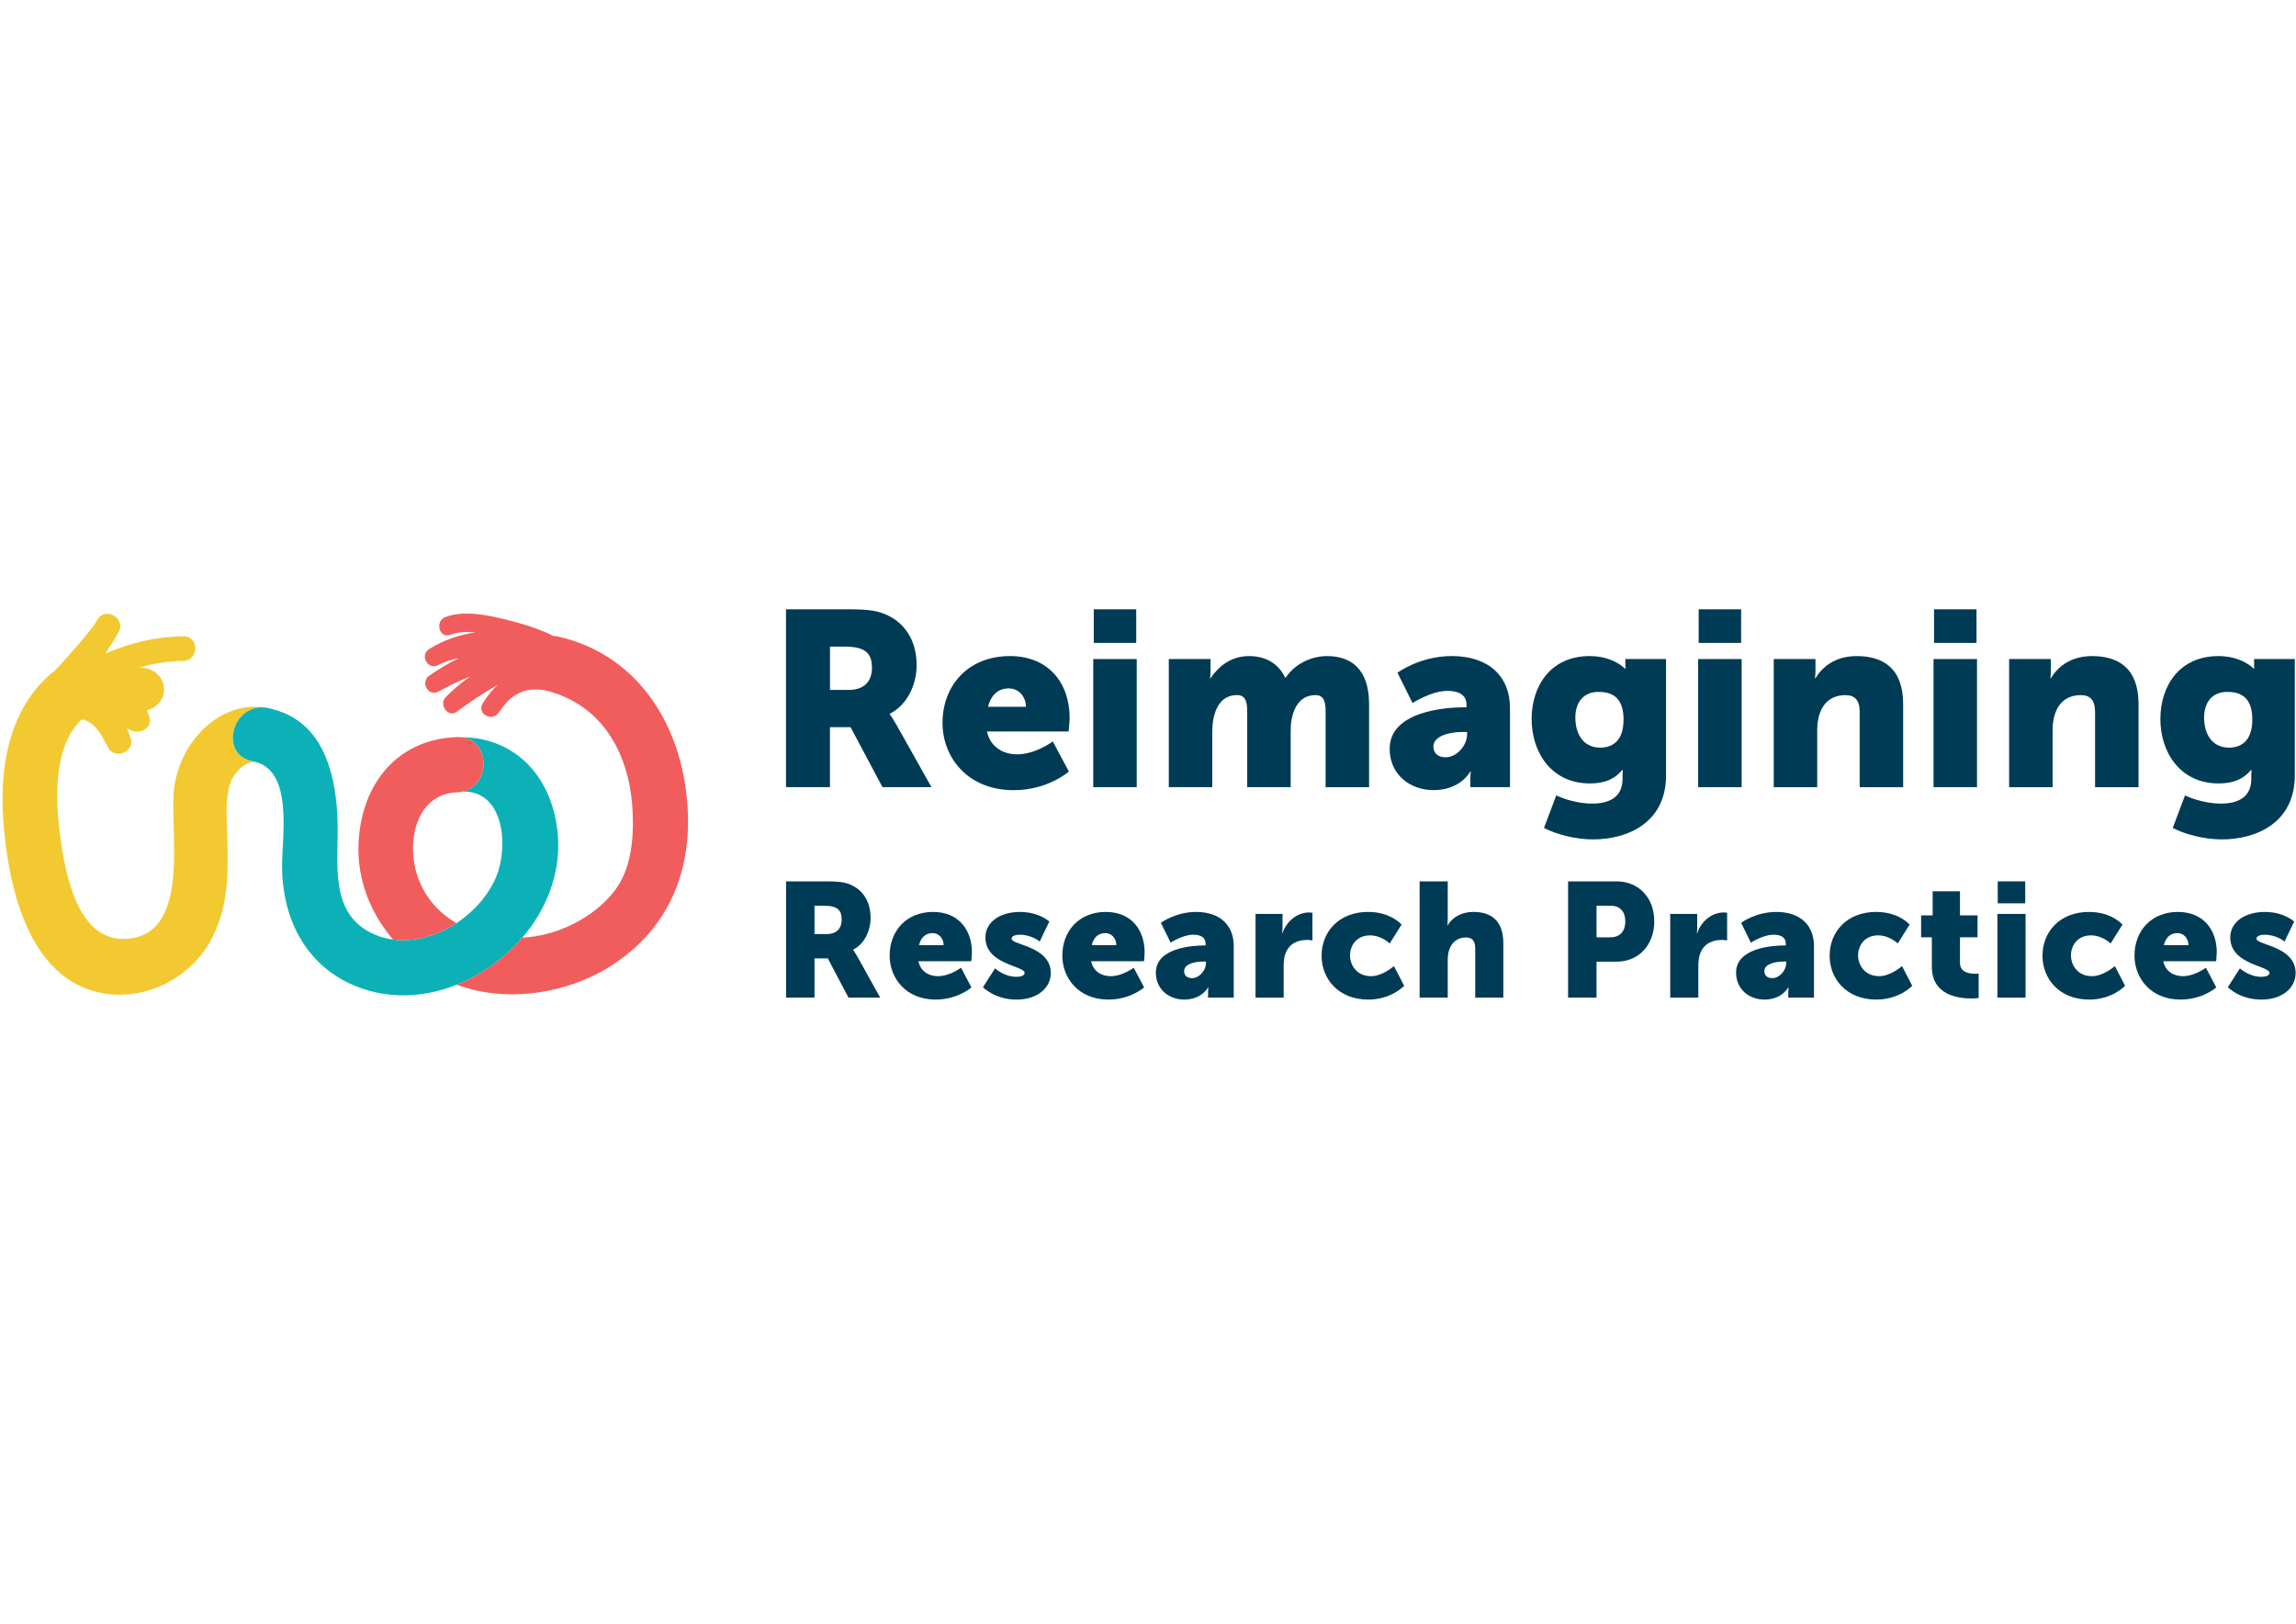
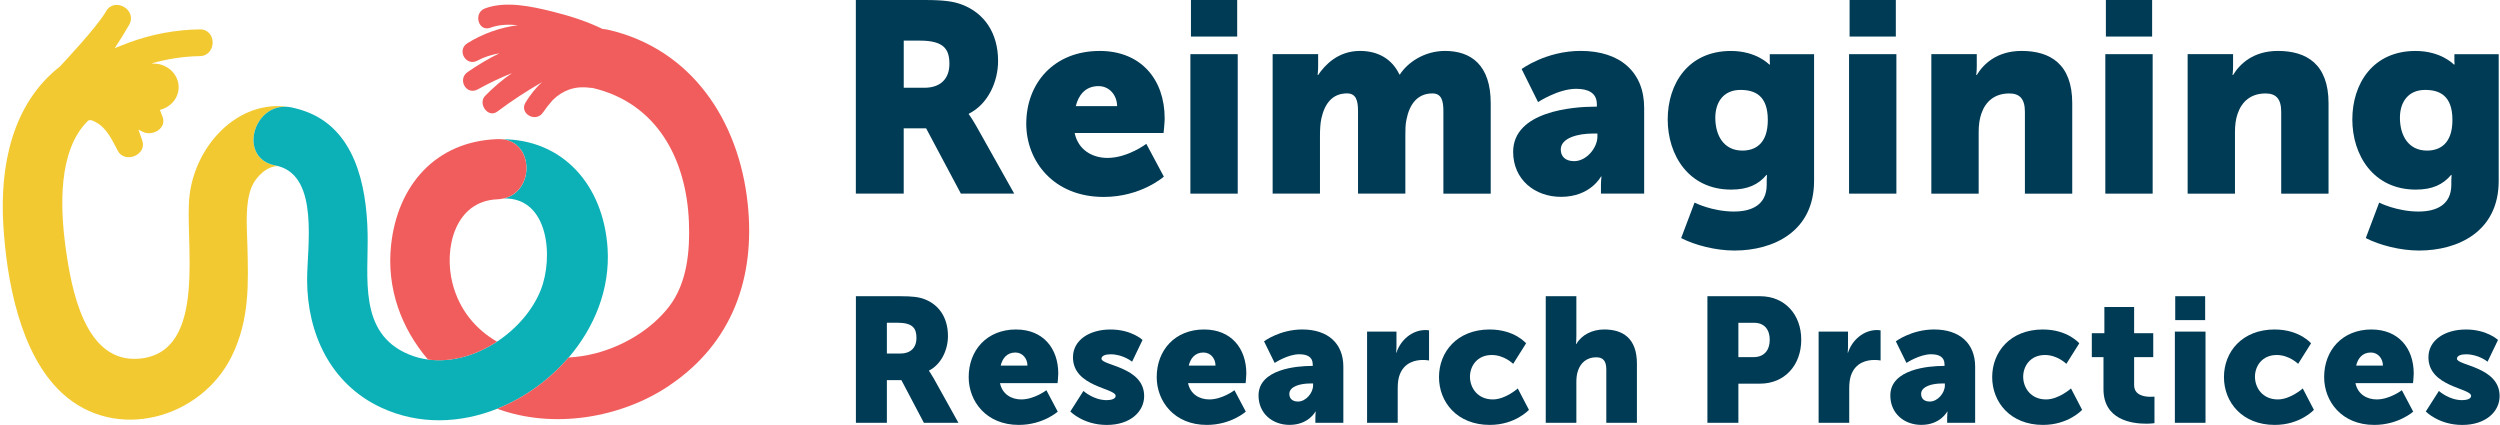
- <svg xmlns="http://www.w3.org/2000/svg" id="Layer_1" version="1.1" viewBox="0 0 841.89 595.28">
+ <svg xmlns="http://www.w3.org/2000/svg" id="Layer_1" version="1.1" viewBox="0 0 841.89 143.09">
  <defs>
    <style>
      .st0 {
        fill: #f15d5c;
      }

      .st1 {
        fill: #0bb1b7;
      }

      .st2 {
        fill: #003b55;
      }

      .st3 {
        fill: #f2c930;
      }
    </style>
  </defs>
  <g>
    <g>
-       <path class="st2" d="M288.22,223.38h22.93c6.72,0,9.95.46,12.8,1.55,7.46,2.83,12.16,9.49,12.16,18.97,0,6.93-3.32,14.5-9.86,17.78v.18s.92,1.19,2.49,3.92l12.8,22.8h-17.96l-11.7-21.98h-7.55v21.98h-16.12v-65.21ZM311.34,252.93c5.16,0,8.38-2.83,8.38-8.03,0-4.93-1.84-7.84-9.95-7.84h-5.43v15.87h7Z" />
-       <path class="st2" d="M370.29,240.52c14,0,21.92,9.67,21.92,22.71,0,1.55-.37,4.93-.37,4.93h-29.94c1.2,5.74,5.99,8.39,11.05,8.39,6.82,0,13.08-4.74,13.08-4.74l5.9,11.04s-7.65,6.84-20.26,6.84c-16.95,0-26.07-12.13-26.07-24.63,0-13.77,9.4-24.53,24.69-24.53ZM376.19,259.13c0-3.56-2.49-6.75-6.26-6.75-4.61,0-6.81,3.28-7.65,6.75h13.91Z" />
-       <path class="st2" d="M400.87,241.62h15.94v46.97h-15.94v-46.97ZM401.06,223.38h15.57v12.31h-15.57v-12.31Z" />
-       <path class="st2" d="M428.6,241.62h15.29v4.1c0,1.55-.18,2.92-.18,2.92h.18c2.21-3.28,6.63-8.11,14.09-8.11,5.99,0,10.78,2.64,13.27,7.93h.18c2.49-3.92,8.11-7.93,15.2-7.93,8.66,0,15.38,4.65,15.38,17.6v30.46h-15.94v-27.82c0-3.46-.64-5.93-3.69-5.93-5.07,0-7.73,3.65-8.75,8.84-.37,1.64-.37,3.56-.37,5.47v19.43h-15.94v-27.82c0-3.46-.64-5.93-3.69-5.93-4.97,0-7.55,3.46-8.66,8.48-.37,1.73-.46,3.83-.46,5.84v19.43h-15.94v-46.97Z" />
-       <path class="st2" d="M537.11,259.31h.64v-.82c0-3.92-3.04-5.2-7-5.2-5.99,0-12.8,4.47-12.8,4.47l-5.53-11.13s8.2-6.11,19.89-6.11c13.36,0,21.37,7.2,21.37,19.15v28.91h-14.55v-2.83c0-1.55.18-2.92.18-2.92h-.18s-3.5,6.84-13.45,6.84c-8.84,0-16.12-5.84-16.12-15.14,0-13.68,20.17-15.23,27.54-15.23ZM530.11,277.64c4.14,0,7.83-4.47,7.83-8.3v-1h-1.47c-5.07,0-10.87,1.46-10.87,5.38,0,2.19,1.38,3.92,4.51,3.92Z" />
-       <path class="st2" d="M583.99,294.6c5.71,0,10.96-2.1,10.96-9.03v-1.55c0-.55.09-1.73.09-1.73h-.18c-2.76,3.28-6.35,4.93-11.88,4.93-14.28,0-21.37-11.58-21.37-23.62s6.91-23.07,21.28-23.07c8.66,0,12.9,4.56,12.9,4.56h.28s-.09-.55-.09-1.1v-2.37h14.92v42.68c0,17.14-13.82,23.44-26.8,23.44-6.36,0-13.36-1.82-17.96-4.2l4.51-11.94s5.9,3.01,13.36,3.01ZM595.32,263.78c0-8.3-4.42-10.12-9.21-10.12-5.62,0-8.47,4.01-8.47,9.39,0,5.84,2.76,11.04,9.12,11.04,4.14,0,8.56-2.1,8.56-10.31Z" />
-       <path class="st2" d="M622.68,241.62h15.94v46.97h-15.94v-46.97ZM622.86,223.38h15.57v12.31h-15.57v-12.31Z" />
-       <path class="st2" d="M650.4,241.62h15.29v4.1c0,1.55-.18,2.92-.18,2.92h.18c2.21-3.65,6.72-8.11,15.11-8.11,9.58,0,17.04,4.38,17.04,17.6v30.46h-15.94v-27.54c0-4.38-1.75-6.2-5.25-6.2-4.98,0-8.02,2.74-9.4,6.75-.65,1.83-.92,3.92-.92,6.2v20.79h-15.94v-46.97Z" />
-       <path class="st2" d="M708.98,241.62h15.94v46.97h-15.94v-46.97ZM709.17,223.38h15.57v12.31h-15.57v-12.31Z" />
-       <path class="st2" d="M736.71,241.62h15.29v4.1c0,1.55-.18,2.92-.18,2.92h.18c2.21-3.65,6.72-8.11,15.11-8.11,9.58,0,17.04,4.38,17.04,17.6v30.46h-15.94v-27.54c0-4.38-1.75-6.2-5.25-6.2-4.98,0-8.02,2.74-9.4,6.75-.65,1.83-.92,3.92-.92,6.2v20.79h-15.94v-46.97Z" />
-       <path class="st2" d="M814.54,294.6c5.71,0,10.96-2.1,10.96-9.03v-1.55c0-.55.09-1.73.09-1.73h-.18c-2.76,3.28-6.35,4.93-11.88,4.93-14.28,0-21.37-11.58-21.37-23.62s6.91-23.07,21.28-23.07c8.66,0,12.9,4.56,12.9,4.56h.28s-.09-.55-.09-1.1v-2.37h14.92v42.68c0,17.14-13.82,23.44-26.8,23.44-6.36,0-13.36-1.82-17.96-4.2l4.51-11.94s5.9,3.01,13.36,3.01ZM825.87,263.78c0-8.3-4.42-10.12-9.21-10.12-5.62,0-8.47,4.01-8.47,9.39,0,5.84,2.76,11.04,9.12,11.04,4.14,0,8.56-2.1,8.56-10.31Z" />
+       <path class="st2" d="M288.22,0h22.93c6.72,0,9.95.46,12.8,1.55,7.46,2.83,12.16,9.49,12.16,18.97,0,6.93-3.32,14.5-9.86,17.78v.18s.92,1.19,2.49,3.92l12.8,22.8h-17.96l-11.7-21.98h-7.55v21.98h-16.12V0ZM311.34,29.55c5.16,0,8.38-2.83,8.38-8.03,0-4.93-1.84-7.84-9.95-7.84h-5.43v15.87h7Z" />
+       <path class="st2" d="M370.29,17.15c14,0,21.92,9.67,21.92,22.71,0,1.55-.37,4.93-.37,4.93h-29.94c1.2,5.74,5.99,8.39,11.05,8.39,6.82,0,13.08-4.74,13.08-4.74l5.9,11.04s-7.65,6.84-20.26,6.84c-16.95,0-26.07-12.13-26.07-24.63,0-13.77,9.4-24.53,24.69-24.53ZM376.19,35.75c0-3.56-2.49-6.75-6.26-6.75-4.61,0-6.81,3.28-7.65,6.75h13.91Z" />
+       <path class="st2" d="M400.87,18.24h15.94v46.97h-15.94V18.24ZM401.06,0h15.57v12.31h-15.57V0Z" />
+       <path class="st2" d="M428.6,18.24h15.29v4.1c0,1.55-.18,2.92-.18,2.92h.18c2.21-3.28,6.63-8.11,14.09-8.11,5.99,0,10.78,2.64,13.27,7.93h.18c2.49-3.92,8.11-7.93,15.2-7.93,8.66,0,15.38,4.65,15.38,17.6v30.46h-15.94v-27.82c0-3.46-.64-5.93-3.69-5.93-5.07,0-7.73,3.65-8.75,8.84-.37,1.64-.37,3.56-.37,5.47v19.43h-15.94v-27.82c0-3.46-.64-5.93-3.69-5.93-4.97,0-7.55,3.46-8.66,8.48-.37,1.73-.46,3.83-.46,5.84v19.43h-15.94V18.24Z" />
+       <path class="st2" d="M537.11,35.93h.64v-.82c0-3.92-3.04-5.2-7-5.2-5.99,0-12.8,4.47-12.8,4.47l-5.53-11.13s8.2-6.11,19.89-6.11c13.36,0,21.37,7.2,21.37,19.15v28.91h-14.55v-2.83c0-1.55.18-2.92.18-2.92h-.18s-3.5,6.84-13.45,6.84c-8.84,0-16.12-5.84-16.12-15.14,0-13.68,20.17-15.23,27.54-15.23ZM530.11,54.27c4.14,0,7.83-4.47,7.83-8.3v-1h-1.47c-5.07,0-10.87,1.46-10.87,5.38,0,2.19,1.38,3.92,4.51,3.92Z" />
+       <path class="st2" d="M583.99,71.23c5.71,0,10.96-2.1,10.96-9.03v-1.55c0-.55.09-1.73.09-1.73h-.18c-2.76,3.28-6.35,4.93-11.88,4.93-14.28,0-21.37-11.58-21.37-23.62s6.91-23.07,21.28-23.07c8.66,0,12.9,4.56,12.9,4.56h.28s-.09-.55-.09-1.1v-2.37h14.92v42.68c0,17.14-13.82,23.44-26.8,23.44-6.36,0-13.36-1.82-17.96-4.2l4.51-11.94s5.9,3.01,13.36,3.01ZM595.32,40.4c0-8.3-4.42-10.12-9.21-10.12-5.62,0-8.47,4.01-8.47,9.39,0,5.84,2.76,11.04,9.12,11.04,4.14,0,8.56-2.1,8.56-10.31Z" />
+       <path class="st2" d="M622.68,18.24h15.94v46.97h-15.94V18.24ZM622.86,0h15.57v12.31h-15.57V0Z" />
+       <path class="st2" d="M650.4,18.24h15.29v4.1c0,1.55-.18,2.92-.18,2.92h.18c2.21-3.65,6.72-8.11,15.11-8.11,9.58,0,17.04,4.38,17.04,17.6v30.46h-15.94v-27.54c0-4.38-1.75-6.2-5.25-6.2-4.98,0-8.02,2.74-9.4,6.75-.65,1.83-.92,3.92-.92,6.2v20.79h-15.94V18.24Z" />
+       <path class="st2" d="M708.98,18.24h15.94v46.97h-15.94V18.24ZM709.17,0h15.57v12.31h-15.57V0Z" />
+       <path class="st2" d="M736.71,18.24h15.29v4.1c0,1.55-.18,2.92-.18,2.92h.18c2.21-3.65,6.72-8.11,15.11-8.11,9.58,0,17.04,4.38,17.04,17.6v30.46h-15.94v-27.54c0-4.38-1.75-6.2-5.25-6.2-4.98,0-8.02,2.74-9.4,6.75-.65,1.83-.92,3.92-.92,6.2v20.79h-15.94V18.24Z" />
+       <path class="st2" d="M814.54,71.23c5.71,0,10.96-2.1,10.96-9.03v-1.55c0-.55.09-1.73.09-1.73h-.18c-2.76,3.28-6.35,4.93-11.88,4.93-14.28,0-21.37-11.58-21.37-23.62s6.91-23.07,21.28-23.07c8.66,0,12.9,4.56,12.9,4.56h.28s-.09-.55-.09-1.1v-2.37h14.92v42.68c0,17.14-13.82,23.44-26.8,23.44-6.36,0-13.36-1.82-17.96-4.2l4.51-11.94s5.9,3.01,13.36,3.01ZM825.87,40.4c0-8.3-4.42-10.12-9.21-10.12-5.62,0-8.47,4.01-8.47,9.39,0,5.84,2.76,11.04,9.12,11.04,4.14,0,8.56-2.1,8.56-10.31Z" />
    </g>
-     <path class="st2" d="M288.22,323.12h14.85c4.35,0,6.44.3,8.29,1.01,4.83,1.85,7.87,6.2,7.87,12.4,0,4.53-2.15,9.48-6.38,11.63v.12s.6.77,1.61,2.56l8.29,14.91h-11.63l-7.57-14.37h-4.89v14.37h-10.43v-42.63ZM303.19,342.44c3.34,0,5.43-1.85,5.43-5.25,0-3.22-1.19-5.13-6.44-5.13h-3.52v10.38h4.53Z" />
-     <path class="st2" d="M342.19,334.33c9.06,0,14.19,6.32,14.19,14.85,0,1.01-.24,3.22-.24,3.22h-19.38c.77,3.76,3.88,5.48,7.15,5.48,4.41,0,8.47-3.1,8.47-3.1l3.82,7.21s-4.95,4.47-13.12,4.47c-10.97,0-16.87-7.93-16.87-16.1,0-9,6.08-16.04,15.98-16.04ZM346,346.5c0-2.33-1.61-4.41-4.06-4.41-2.98,0-4.41,2.14-4.95,4.41h9Z" />
-     <path class="st2" d="M364.85,355.02s3.4,3.1,7.81,3.1c1.55,0,3.04-.42,3.04-1.43,0-2.68-14.37-2.98-14.37-13,0-5.79,5.54-9.36,12.64-9.36s10.79,3.52,10.79,3.52l-3.52,7.33s-2.98-2.5-7.27-2.5c-1.55,0-3.04.42-3.04,1.49,0,2.33,14.37,2.68,14.37,12.58,0,5.24-4.65,9.72-12.58,9.72s-12.28-4.53-12.28-4.53l4.41-6.92Z" />
-     <path class="st2" d="M405.52,334.33c9.06,0,14.19,6.32,14.19,14.85,0,1.01-.24,3.22-.24,3.22h-19.38c.77,3.76,3.87,5.48,7.15,5.48,4.41,0,8.47-3.1,8.47-3.1l3.82,7.21s-4.95,4.47-13.12,4.47c-10.97,0-16.88-7.93-16.88-16.1,0-9,6.08-16.04,15.98-16.04ZM409.33,346.5c0-2.33-1.61-4.41-4.06-4.41-2.98,0-4.41,2.14-4.95,4.41h9.01Z" />
-     <path class="st2" d="M441.65,346.62h.42v-.54c0-2.57-1.97-3.4-4.53-3.4-3.88,0-8.29,2.92-8.29,2.92l-3.58-7.28s5.31-3.99,12.88-3.99c8.65,0,13.83,4.71,13.83,12.52v18.9h-9.42v-1.85c0-1.01.12-1.91.12-1.91h-.12s-2.27,4.47-8.71,4.47c-5.72,0-10.43-3.82-10.43-9.9,0-8.94,13.06-9.95,17.83-9.95ZM437.12,358.6c2.68,0,5.07-2.92,5.07-5.43v-.65h-.96c-3.28,0-7.04.95-7.04,3.52,0,1.43.89,2.56,2.92,2.56Z" />
-     <path class="st2" d="M460.37,335.05h9.9v5.19c0,1.01-.12,1.91-.12,1.91h.12c1.31-4.17,5.19-7.63,9.78-7.63.6,0,1.19.12,1.19.12v10.14s-.83-.18-2.09-.18c-2.44,0-6.44.77-7.93,5.36-.36,1.13-.53,2.5-.53,4.18v11.63h-10.32v-30.71Z" />
-     <path class="st2" d="M501.7,334.33c8.35,0,12.22,4.65,12.22,4.65l-4.35,6.92s-2.98-2.98-7.22-2.98c-4.89,0-7.33,3.7-7.33,7.33s2.5,7.63,7.69,7.63c4.29,0,8.41-3.7,8.41-3.7l3.76,7.21s-4.59,5.07-13.18,5.07c-10.97,0-17.11-7.63-17.11-16.1s6.08-16.04,17.11-16.04Z" />
-     <path class="st2" d="M520.54,323.12h10.31v13.47c0,1.55-.12,2.62-.12,2.62h.12c1.73-3.04,5.31-4.89,9.36-4.89,6.2,0,11.03,2.86,11.03,11.51v19.92h-10.31v-18.01c0-2.86-1.13-4.05-3.4-4.05-3.16,0-5.25,1.85-6.14,4.53-.42,1.19-.54,2.5-.54,3.93v13.6h-10.31v-42.63Z" />
-     <path class="st2" d="M574.98,323.12h17.71c8.29,0,13.89,6.08,13.89,14.66s-5.6,14.79-13.89,14.79h-7.28v13.18h-10.43v-42.63ZM590.54,343.63c3.64,0,5.43-2.44,5.43-5.84s-1.79-5.72-5.25-5.72h-5.31v11.57h5.13Z" />
-     <path class="st2" d="M612.43,335.05h9.9v5.19c0,1.01-.12,1.91-.12,1.91h.12c1.31-4.17,5.19-7.63,9.78-7.63.6,0,1.19.12,1.19.12v10.14s-.84-.18-2.09-.18c-2.45,0-6.44.77-7.93,5.36-.36,1.13-.54,2.5-.54,4.18v11.63h-10.31v-30.71Z" />
-     <path class="st2" d="M654.41,346.62h.42v-.54c0-2.57-1.97-3.4-4.53-3.4-3.88,0-8.29,2.92-8.29,2.92l-3.58-7.28s5.31-3.99,12.88-3.99c8.65,0,13.83,4.71,13.83,12.52v18.9h-9.42v-1.85c0-1.01.12-1.91.12-1.91h-.12s-2.27,4.47-8.71,4.47c-5.72,0-10.43-3.82-10.43-9.9,0-8.94,13.06-9.95,17.83-9.95ZM649.88,358.6c2.68,0,5.07-2.92,5.07-5.43v-.65h-.96c-3.28,0-7.04.95-7.04,3.52,0,1.43.89,2.56,2.92,2.56Z" />
-     <path class="st2" d="M687.98,334.33c8.35,0,12.23,4.65,12.23,4.65l-4.35,6.92s-2.98-2.98-7.21-2.98c-4.89,0-7.33,3.7-7.33,7.33s2.5,7.63,7.69,7.63c4.3,0,8.41-3.7,8.41-3.7l3.75,7.21s-4.59,5.07-13.18,5.07c-10.97,0-17.11-7.63-17.11-16.1s6.08-16.04,17.11-16.04Z" />
-     <path class="st2" d="M708.37,343.63h-3.94v-8.05h4.23v-8.82h10.02v8.82h6.44v8.05h-6.44v9.42c0,3.46,3.52,3.94,5.48,3.94.84,0,1.37-.06,1.37-.06v8.94s-1.13.18-2.8.18c-4.89,0-14.37-1.31-14.37-11.63v-10.79Z" />
-     <path class="st2" d="M732.4,335.05h10.32v30.71h-10.32v-30.71ZM732.52,323.12h10.08v8.05h-10.08v-8.05Z" />
-     <path class="st2" d="M766.03,334.33c8.35,0,12.23,4.65,12.23,4.65l-4.35,6.92s-2.98-2.98-7.21-2.98c-4.89,0-7.33,3.7-7.33,7.33s2.5,7.63,7.69,7.63c4.3,0,8.41-3.7,8.41-3.7l3.75,7.21s-4.59,5.07-13.18,5.07c-10.97,0-17.11-7.63-17.11-16.1s6.08-16.04,17.11-16.04Z" />
-     <path class="st2" d="M798.65,334.33c9.06,0,14.19,6.32,14.19,14.85,0,1.01-.24,3.22-.24,3.22h-19.38c.77,3.76,3.87,5.48,7.15,5.48,4.41,0,8.47-3.1,8.47-3.1l3.82,7.21s-4.95,4.47-13.12,4.47c-10.97,0-16.87-7.93-16.87-16.1,0-9,6.08-16.04,15.98-16.04ZM802.46,346.5c0-2.33-1.61-4.41-4.06-4.41-2.98,0-4.41,2.14-4.95,4.41h9.01Z" />
-     <path class="st2" d="M821.31,355.02s3.4,3.1,7.81,3.1c1.55,0,3.04-.42,3.04-1.43,0-2.68-14.37-2.98-14.37-13,0-5.79,5.54-9.36,12.64-9.36s10.79,3.52,10.79,3.52l-3.52,7.33s-2.98-2.5-7.27-2.5c-1.55,0-3.04.42-3.04,1.49,0,2.33,14.37,2.68,14.37,12.58,0,5.24-4.65,9.72-12.58,9.72s-12.28-4.53-12.28-4.53l4.42-6.92Z" />
+     <path class="st2" d="M288.22,99.75h14.85c4.35,0,6.44.3,8.29,1.01,4.83,1.85,7.87,6.2,7.87,12.4,0,4.53-2.15,9.48-6.38,11.63v.12s.6.77,1.61,2.56l8.29,14.91h-11.63l-7.57-14.37h-4.89v14.37h-10.43v-42.63ZM303.19,119.06c3.34,0,5.43-1.85,5.43-5.25,0-3.22-1.19-5.13-6.44-5.13h-3.52v10.38h4.53Z" />
+     <path class="st2" d="M342.19,110.96c9.06,0,14.19,6.32,14.19,14.85,0,1.01-.24,3.22-.24,3.22h-19.38c.77,3.76,3.88,5.48,7.15,5.48,4.41,0,8.47-3.1,8.47-3.1l3.82,7.21s-4.95,4.47-13.12,4.47c-10.97,0-16.87-7.93-16.87-16.1,0-9,6.08-16.04,15.98-16.04ZM346,123.12c0-2.33-1.61-4.41-4.06-4.41-2.98,0-4.41,2.14-4.95,4.41h9Z" />
+     <path class="st2" d="M364.85,131.65s3.4,3.1,7.81,3.1c1.55,0,3.04-.42,3.04-1.43,0-2.68-14.37-2.98-14.37-13,0-5.79,5.54-9.36,12.64-9.36s10.79,3.52,10.79,3.52l-3.52,7.33s-2.98-2.5-7.27-2.5c-1.55,0-3.04.42-3.04,1.49,0,2.33,14.37,2.68,14.37,12.58,0,5.24-4.65,9.72-12.58,9.72s-12.28-4.53-12.28-4.53l4.41-6.92Z" />
+     <path class="st2" d="M405.52,110.96c9.06,0,14.19,6.32,14.19,14.85,0,1.01-.24,3.22-.24,3.22h-19.38c.77,3.76,3.87,5.48,7.15,5.48,4.41,0,8.47-3.1,8.47-3.1l3.82,7.21s-4.95,4.47-13.12,4.47c-10.97,0-16.88-7.93-16.88-16.1,0-9,6.08-16.04,15.98-16.04ZM409.33,123.12c0-2.33-1.61-4.41-4.06-4.41-2.98,0-4.41,2.14-4.95,4.41h9.01Z" />
+     <path class="st2" d="M441.65,123.24h.42v-.54c0-2.57-1.97-3.4-4.53-3.4-3.88,0-8.29,2.92-8.29,2.92l-3.58-7.28s5.31-3.99,12.88-3.99c8.65,0,13.83,4.71,13.83,12.52v18.9h-9.42v-1.85c0-1.01.12-1.91.12-1.91h-.12s-2.27,4.47-8.71,4.47c-5.72,0-10.43-3.82-10.43-9.9,0-8.94,13.06-9.95,17.83-9.95ZM437.12,135.22c2.68,0,5.07-2.92,5.07-5.43v-.65h-.96c-3.28,0-7.04.95-7.04,3.52,0,1.43.89,2.56,2.92,2.56Z" />
+     <path class="st2" d="M460.37,111.67h9.9v5.19c0,1.01-.12,1.91-.12,1.91h.12c1.31-4.17,5.19-7.63,9.78-7.63.6,0,1.19.12,1.19.12v10.14s-.83-.18-2.09-.18c-2.44,0-6.44.77-7.93,5.36-.36,1.13-.53,2.5-.53,4.18v11.63h-10.32v-30.71Z" />
+     <path class="st2" d="M501.7,110.96c8.35,0,12.22,4.65,12.22,4.65l-4.35,6.92s-2.98-2.98-7.22-2.98c-4.89,0-7.33,3.7-7.33,7.33s2.5,7.63,7.69,7.63c4.29,0,8.41-3.7,8.41-3.7l3.76,7.21s-4.59,5.07-13.18,5.07c-10.97,0-17.11-7.63-17.11-16.1s6.08-16.04,17.11-16.04Z" />
+     <path class="st2" d="M520.54,99.75h10.31v13.47c0,1.55-.12,2.62-.12,2.62h.12c1.73-3.04,5.31-4.89,9.36-4.89,6.2,0,11.03,2.86,11.03,11.51v19.92h-10.31v-18.01c0-2.86-1.13-4.05-3.4-4.05-3.16,0-5.25,1.85-6.14,4.53-.42,1.19-.54,2.5-.54,3.93v13.6h-10.31v-42.63Z" />
+     <path class="st2" d="M574.98,99.75h17.71c8.29,0,13.89,6.08,13.89,14.66s-5.6,14.79-13.89,14.79h-7.28v13.18h-10.43v-42.63ZM590.54,120.26c3.64,0,5.43-2.44,5.43-5.84s-1.79-5.72-5.25-5.72h-5.31v11.57h5.13Z" />
+     <path class="st2" d="M612.43,111.67h9.9v5.19c0,1.01-.12,1.91-.12,1.91h.12c1.31-4.17,5.19-7.63,9.78-7.63.6,0,1.19.12,1.19.12v10.14s-.84-.18-2.09-.18c-2.45,0-6.44.77-7.93,5.36-.36,1.13-.54,2.5-.54,4.18v11.63h-10.31v-30.71Z" />
+     <path class="st2" d="M654.41,123.24h.42v-.54c0-2.57-1.97-3.4-4.53-3.4-3.88,0-8.29,2.92-8.29,2.92l-3.58-7.28s5.31-3.99,12.88-3.99c8.65,0,13.83,4.71,13.83,12.52v18.9h-9.42v-1.85c0-1.01.12-1.91.12-1.91h-.12s-2.27,4.47-8.71,4.47c-5.72,0-10.43-3.82-10.43-9.9,0-8.94,13.06-9.95,17.83-9.95ZM649.88,135.22c2.68,0,5.07-2.92,5.07-5.43v-.65h-.96c-3.28,0-7.04.95-7.04,3.52,0,1.43.89,2.56,2.92,2.56Z" />
+     <path class="st2" d="M687.98,110.96c8.35,0,12.23,4.65,12.23,4.65l-4.35,6.92s-2.98-2.98-7.21-2.98c-4.89,0-7.33,3.7-7.33,7.33s2.5,7.63,7.69,7.63c4.3,0,8.41-3.7,8.41-3.7l3.75,7.21s-4.59,5.07-13.18,5.07c-10.97,0-17.11-7.63-17.11-16.1s6.08-16.04,17.11-16.04Z" />
+     <path class="st2" d="M708.37,120.26h-3.94v-8.05h4.23v-8.82h10.02v8.82h6.44v8.05h-6.44v9.42c0,3.46,3.52,3.94,5.48,3.94.84,0,1.37-.06,1.37-.06v8.94s-1.13.18-2.8.18c-4.89,0-14.37-1.31-14.37-11.63v-10.79Z" />
+     <path class="st2" d="M732.4,111.67h10.32v30.71h-10.32v-30.71ZM732.52,99.75h10.08v8.05h-10.08v-8.05Z" />
+     <path class="st2" d="M766.03,110.96c8.35,0,12.23,4.65,12.23,4.65l-4.35,6.92s-2.98-2.98-7.21-2.98c-4.89,0-7.33,3.7-7.33,7.33s2.5,7.63,7.69,7.63c4.3,0,8.41-3.7,8.41-3.7l3.75,7.21s-4.59,5.07-13.18,5.07c-10.97,0-17.11-7.63-17.11-16.1s6.08-16.04,17.11-16.04Z" />
+     <path class="st2" d="M798.65,110.96c9.06,0,14.19,6.32,14.19,14.85,0,1.01-.24,3.22-.24,3.22h-19.38c.77,3.76,3.87,5.48,7.15,5.48,4.41,0,8.47-3.1,8.47-3.1l3.82,7.21s-4.95,4.47-13.12,4.47c-10.97,0-16.87-7.93-16.87-16.1,0-9,6.08-16.04,15.98-16.04ZM802.46,123.12c0-2.33-1.61-4.41-4.06-4.41-2.98,0-4.41,2.14-4.95,4.41h9.01Z" />
+     <path class="st2" d="M821.31,131.65s3.4,3.1,7.81,3.1c1.55,0,3.04-.42,3.04-1.43,0-2.68-14.37-2.98-14.37-13,0-5.79,5.54-9.36,12.64-9.36s10.79,3.52,10.79,3.52l-3.52,7.33s-2.98-2.5-7.27-2.5c-1.55,0-3.04.42-3.04,1.49,0,2.33,14.37,2.68,14.37,12.58,0,5.24-4.65,9.72-12.58,9.72s-12.28-4.53-12.28-4.53l4.42-6.92Z" />
  </g>
  <g>
-     <path class="st3" d="M96.99,259.37c-16.64-2.41-30.96,12.56-33.13,29.54-1.93,15.15,6.57,53.12-16.91,55.25-18.52,1.68-23-23.69-24.93-37.99-1.69-12.74-2.58-32.19,7.64-42.15.94-.54,2,.2,2.79.63,3.53,1.89,5.44,6.12,7.22,9.51,2.36,4.45,9.94,1.39,8.23-3.48-.43-1.22-.85-2.43-1.28-3.66.5.25.99.5,1.5.76,3.15,1.59,8.14-1.12,6.61-5.08-.29-.77-.58-1.55-.88-2.31,1.21-.31,2.38-.85,3.48-1.75,4.11-3.39,3.64-9.47-.76-12.39-1.71-1.12-3.48-1.51-5.24-1.46-.05-.04-.09-.07-.13-.11,5.21-1.46,10.54-2.31,16.05-2.4,5.8-.09,5.82-9.1,0-9.01-8.14.13-16.09,1.62-23.72,4.41-1.64.61-3.28,1.26-4.9,1.91,1.71-2.54,3.31-5.15,4.85-7.82,2.88-5.04-4.9-9.58-7.78-4.56-3.03,5.3-14.07,16.97-15.47,18.52C3.99,258.41-.07,279.34,1.12,299.19c1.12,18.5,5.58,43.32,19.65,56.44,18.18,16.93,47.09,8.63,57.34-12.45,5.96-12.25,5.55-24.26,5.19-37.52-.16-5.93-.86-13.92,1.51-19.49,1.35-3.22,5.15-7.04,8.93-6.84-.34-.11-.7-.18-1.06-.25-12.45-2.34-7.66-20.82,4.31-19.71ZM51.81,251.6s-.11.07-.18.11c.05-.13.11-.2.18-.11Z" />
-     <path class="st1" d="M191.47,343.78c-6.47,7.55-14.84,13.58-24.01,17.24-12.43,4.95-26.35,5.55-39.09-.38-17.08-7.94-24.89-24.91-24.95-42.91-.04-10.93,4.18-34.64-9.67-38.4-.34-.11-.7-.18-1.06-.25-12.45-2.34-7.66-20.82,4.31-19.71.36.04.72.09,1.08.16.11.02.22.04.31.07.43.09.86.18,1.3.31.43.11.86.23,1.3.36s.86.25,1.28.41c17.08,5.75,21.2,24.71,21.53,41.48.29,14.63-3.22,33.43,13.78,40.53,2.14.9,4.34,1.48,6.57,1.77,7.96,1.06,16.27-1.46,23.22-6.03,6.63-4.36,12.01-10.59,14.72-17.36,4.36-10.93,2.76-31.23-12.43-30.86,10.32-2.38,10.2-18.84-.52-19.94,20.28.05,34.06,15.24,35.47,36.73.88,13.62-4.38,26.59-13.11,36.78Z" />
-     <path class="st0" d="M169.64,290.21s-.04.02-.05,0c-.65.16-1.35.25-2.09.29-14.19.52-18.14,16.41-15.13,28.26,2.31,9.04,7.89,15.55,14.99,19.67-6.95,4.58-15.26,7.1-23.22,6.03-9.02-10.52-13.98-23.99-12.45-38.46,2.13-20.12,14.91-35,35.81-35.77.52-.02,1.03,0,1.51.04h.11c10.72,1.1,10.84,17.56.52,19.94Z" />
-     <path class="st0" d="M225.4,353.22c-16.37,11.01-39.23,14.73-57.95,7.8,9.17-3.66,17.54-9.69,24.01-17.24,3.04-.18,6.09-.65,9.02-1.4,9.38-2.41,18.82-7.98,24.82-15.74,6.11-7.91,7.08-18.77,6.7-28.41-.79-21.11-10.68-40.19-32.53-45.25-.27,0-.54,0-.83-.04-5.17-.72-9.29.95-12.54,4.18-1.17,1.31-2.27,2.7-3.26,4.16-2.43,3.55-8.14.32-5.84-3.42,1.55-2.5,3.37-4.88,5.58-6.84-5.19,3.01-10.23,6.25-15.08,9.91-3.15,2.4-6.68-2.67-4.11-5.3,2.81-2.85,5.8-5.42,9.04-7.64-3.96,1.57-7.8,3.42-11.55,5.49-3.85,2.13-6.95-3.39-3.4-5.84,3.42-2.36,6.99-4.52,10.72-6.32-2.63.49-5.17,1.24-7.42,2.47-3.84,2.09-7.08-3.51-3.4-5.84,5.24-3.28,11.06-5.3,17.02-6.09-3.22-.32-6.43-.2-9.26.85-4.09,1.53-5.84-5.01-1.8-6.5,6.92-2.58,15.53-.7,22.41.99,5.76,1.42,11.73,3.28,17.17,5.94.59.04,1.19.11,1.82.25,28.35,6.5,44.06,30.8,47.03,58.36,2.72,25.02-5.12,47.18-26.39,61.46Z" />
+     <path class="st3" d="M96.99,35.99c-16.64-2.41-30.96,12.56-33.13,29.54-1.93,15.15,6.57,53.12-16.91,55.25-18.52,1.68-23-23.69-24.93-37.99-1.69-12.74-2.58-32.19,7.64-42.15.94-.54,2,.2,2.79.63,3.53,1.89,5.44,6.12,7.22,9.51,2.36,4.45,9.94,1.39,8.23-3.48-.43-1.22-.85-2.43-1.28-3.66.5.25.99.5,1.5.76,3.15,1.59,8.14-1.12,6.61-5.08-.29-.77-.58-1.55-.88-2.31,1.21-.31,2.38-.85,3.48-1.75,4.11-3.39,3.64-9.47-.76-12.39-1.71-1.12-3.48-1.51-5.24-1.46-.05-.04-.09-.07-.13-.11,5.21-1.46,10.54-2.31,16.05-2.4,5.8-.09,5.82-9.1,0-9.01-8.14.13-16.09,1.62-23.72,4.41-1.64.61-3.28,1.26-4.9,1.91,1.71-2.54,3.31-5.15,4.85-7.82,2.88-5.04-4.9-9.58-7.78-4.56-3.03,5.3-14.07,16.97-15.47,18.52C3.99,35.04-.07,55.97,1.12,75.82c1.12,18.5,5.58,43.32,19.65,56.44,18.18,16.93,47.09,8.63,57.34-12.45,5.96-12.25,5.55-24.26,5.19-37.52-.16-5.93-.86-13.92,1.51-19.49,1.35-3.22,5.15-7.04,8.93-6.84-.34-.11-.7-.18-1.06-.25-12.45-2.34-7.66-20.82,4.31-19.71ZM51.81,28.23s-.11.07-.18.11c.05-.13.11-.2.18-.11Z" />
+     <path class="st1" d="M191.47,120.4c-6.47,7.55-14.84,13.58-24.01,17.24-12.43,4.95-26.35,5.55-39.09-.38-17.08-7.94-24.89-24.91-24.95-42.91-.04-10.93,4.18-34.64-9.67-38.4-.34-.11-.7-.18-1.06-.25-12.45-2.34-7.66-20.82,4.31-19.71.36.04.72.09,1.08.16.11.02.22.04.31.07.43.09.86.18,1.3.31.43.11.86.23,1.3.36s.86.25,1.28.41c17.08,5.75,21.2,24.71,21.53,41.48.29,14.63-3.22,33.43,13.78,40.53,2.14.9,4.34,1.48,6.57,1.77,7.96,1.06,16.27-1.46,23.22-6.03,6.63-4.36,12.01-10.59,14.72-17.36,4.36-10.93,2.76-31.23-12.43-30.86,10.32-2.38,10.2-18.84-.52-19.94,20.28.05,34.06,15.24,35.47,36.73.88,13.62-4.38,26.59-13.11,36.78Z" />
+     <path class="st0" d="M169.64,66.83s-.04.02-.05,0c-.65.16-1.35.25-2.09.29-14.19.52-18.14,16.41-15.13,28.26,2.31,9.04,7.89,15.55,14.99,19.67-6.95,4.58-15.26,7.1-23.22,6.03-9.02-10.52-13.98-23.99-12.45-38.46,2.13-20.12,14.91-35,35.81-35.77.52-.02,1.03,0,1.51.04h.11c10.72,1.1,10.84,17.56.52,19.94Z" />
+     <path class="st0" d="M225.4,129.84c-16.37,11.01-39.23,14.73-57.95,7.8,9.17-3.66,17.54-9.69,24.01-17.24,3.04-.18,6.09-.65,9.02-1.4,9.38-2.41,18.82-7.98,24.82-15.74,6.11-7.91,7.08-18.77,6.7-28.41-.79-21.11-10.68-40.19-32.53-45.25-.27,0-.54,0-.83-.04-5.17-.72-9.29.95-12.54,4.18-1.17,1.31-2.27,2.7-3.26,4.16-2.43,3.55-8.14.32-5.84-3.42,1.55-2.5,3.37-4.88,5.58-6.84-5.19,3.01-10.23,6.25-15.08,9.91-3.15,2.4-6.68-2.67-4.11-5.3,2.81-2.85,5.8-5.42,9.04-7.64-3.96,1.57-7.8,3.42-11.55,5.49-3.85,2.13-6.95-3.39-3.4-5.84,3.42-2.36,6.99-4.52,10.72-6.32-2.63.49-5.17,1.24-7.42,2.47-3.84,2.09-7.08-3.51-3.4-5.84,5.24-3.28,11.06-5.3,17.02-6.09-3.22-.32-6.43-.2-9.26.85-4.09,1.53-5.84-5.01-1.8-6.5,6.92-2.58,15.53-.7,22.41.99,5.76,1.42,11.73,3.28,17.17,5.94.59.04,1.19.11,1.82.25,28.35,6.5,44.06,30.8,47.03,58.36,2.72,25.02-5.12,47.18-26.39,61.46Z" />
  </g>
</svg>
